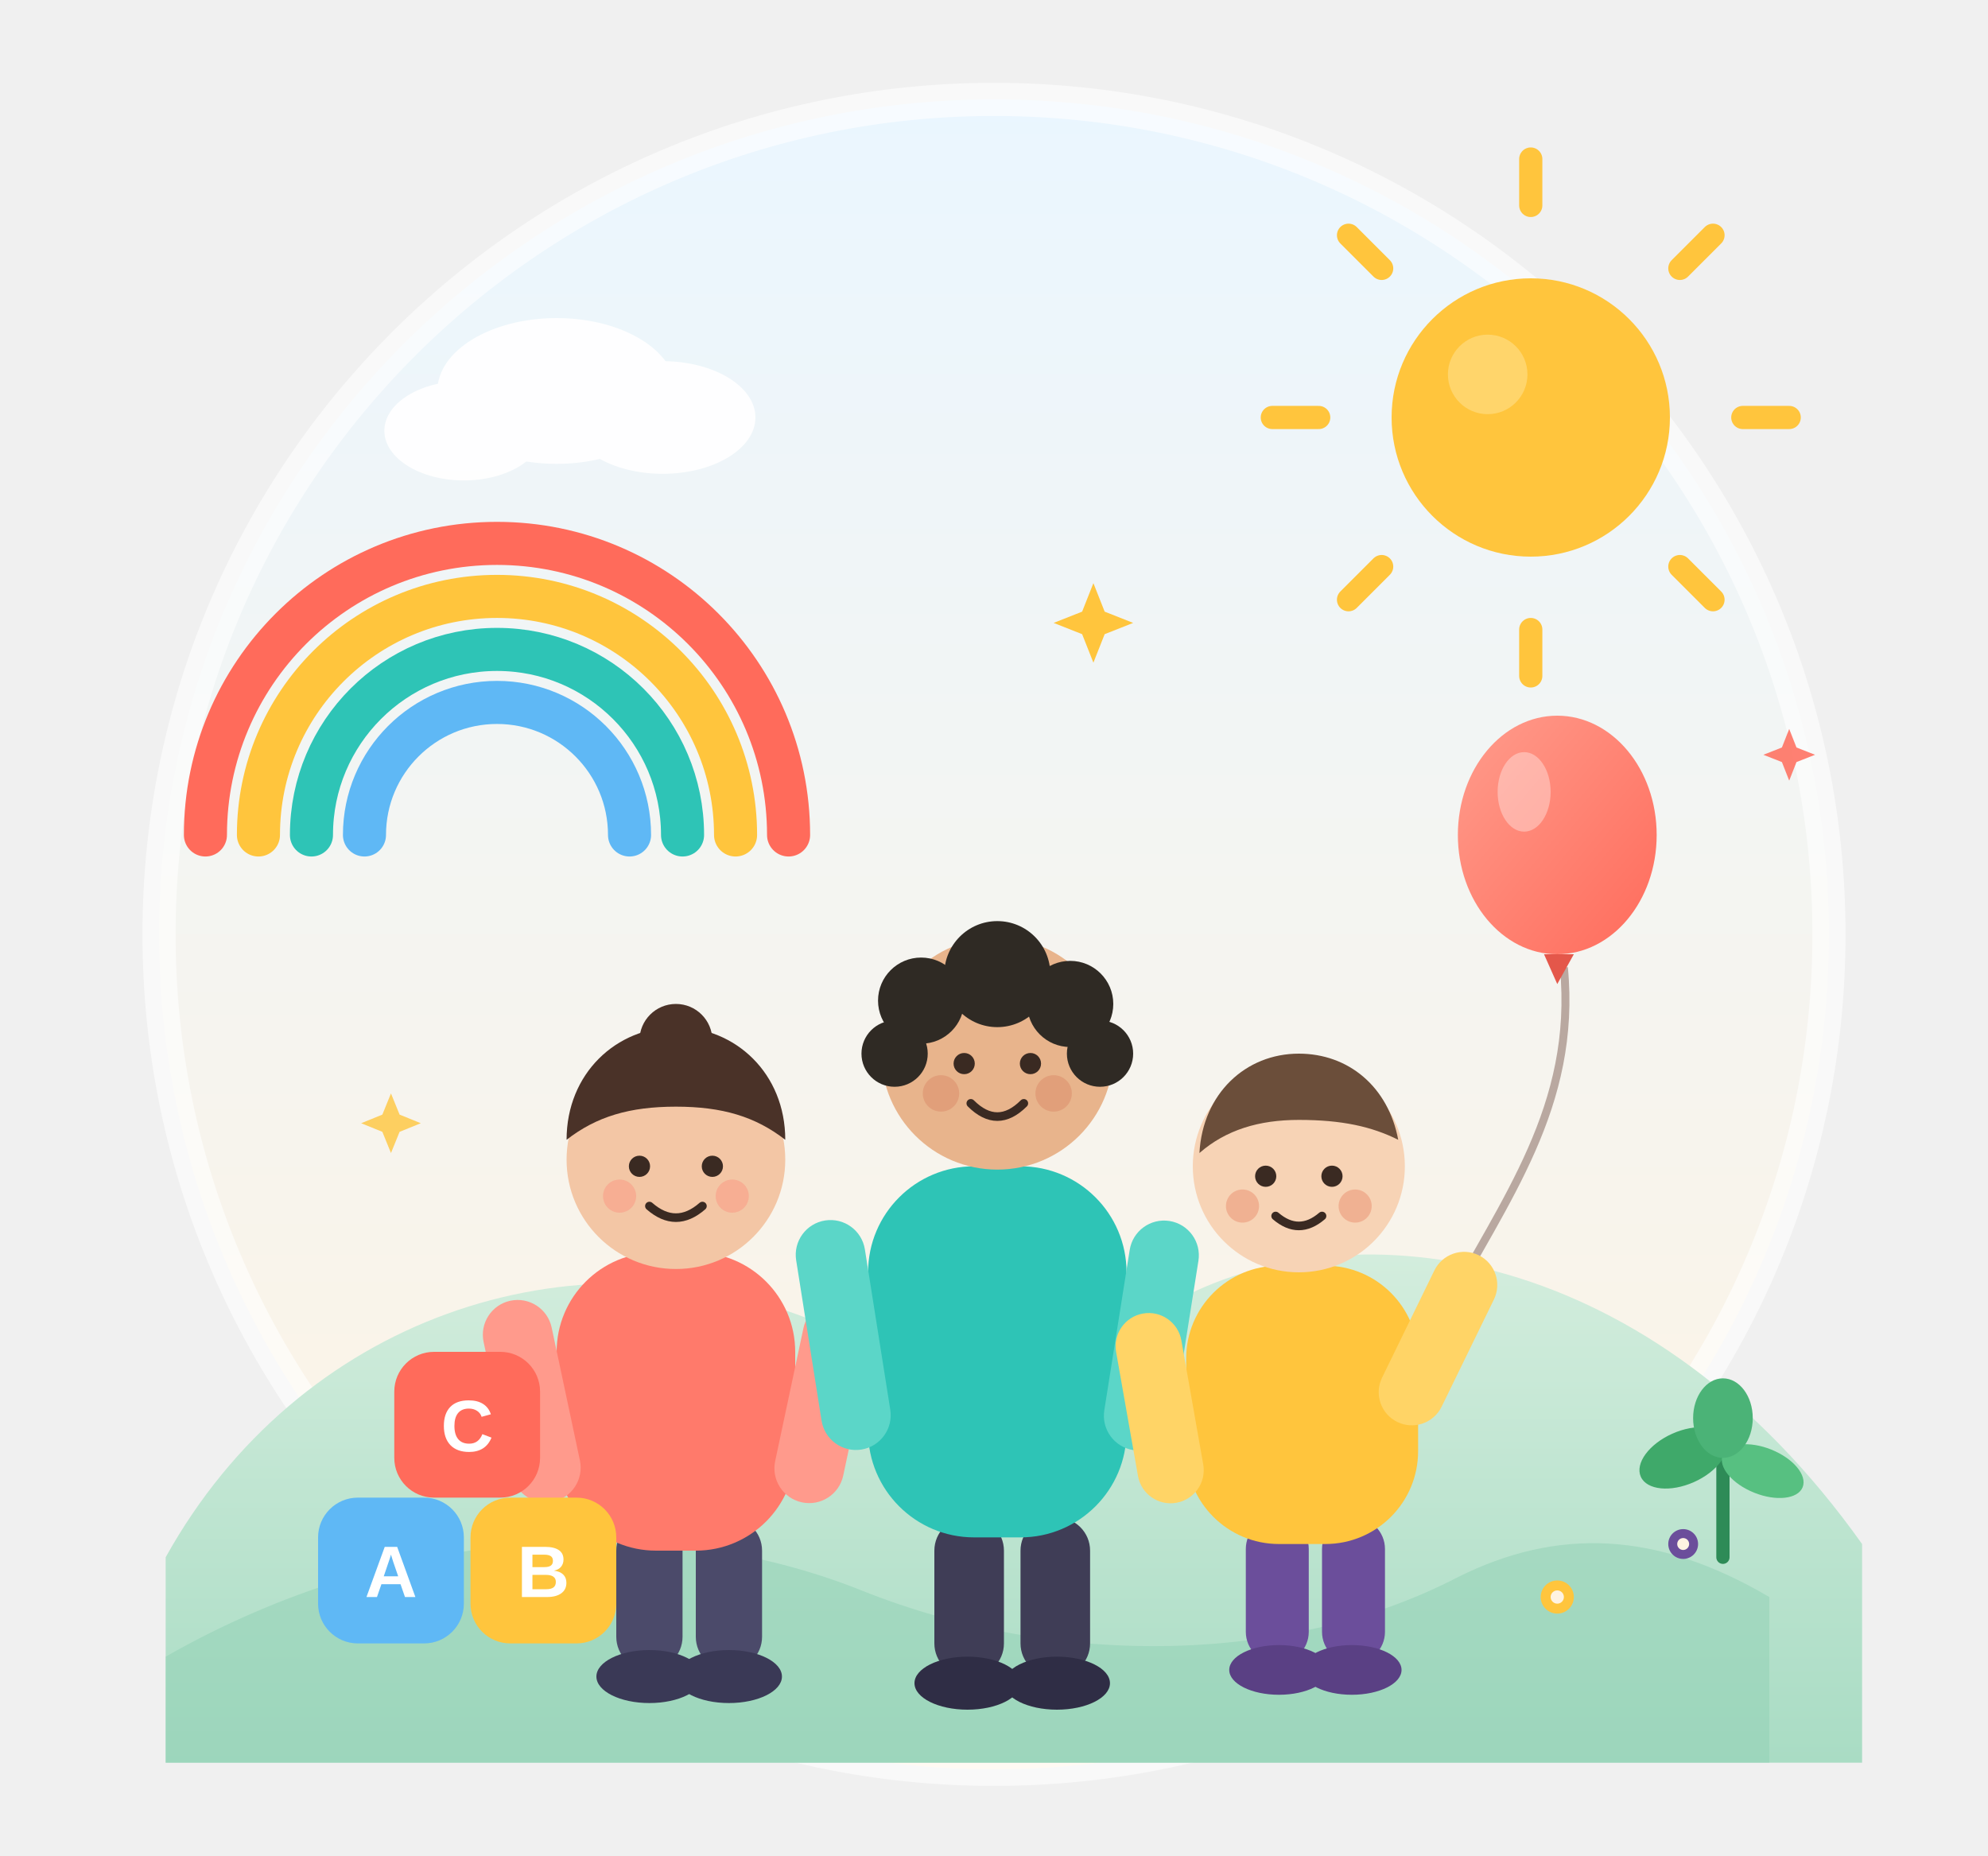
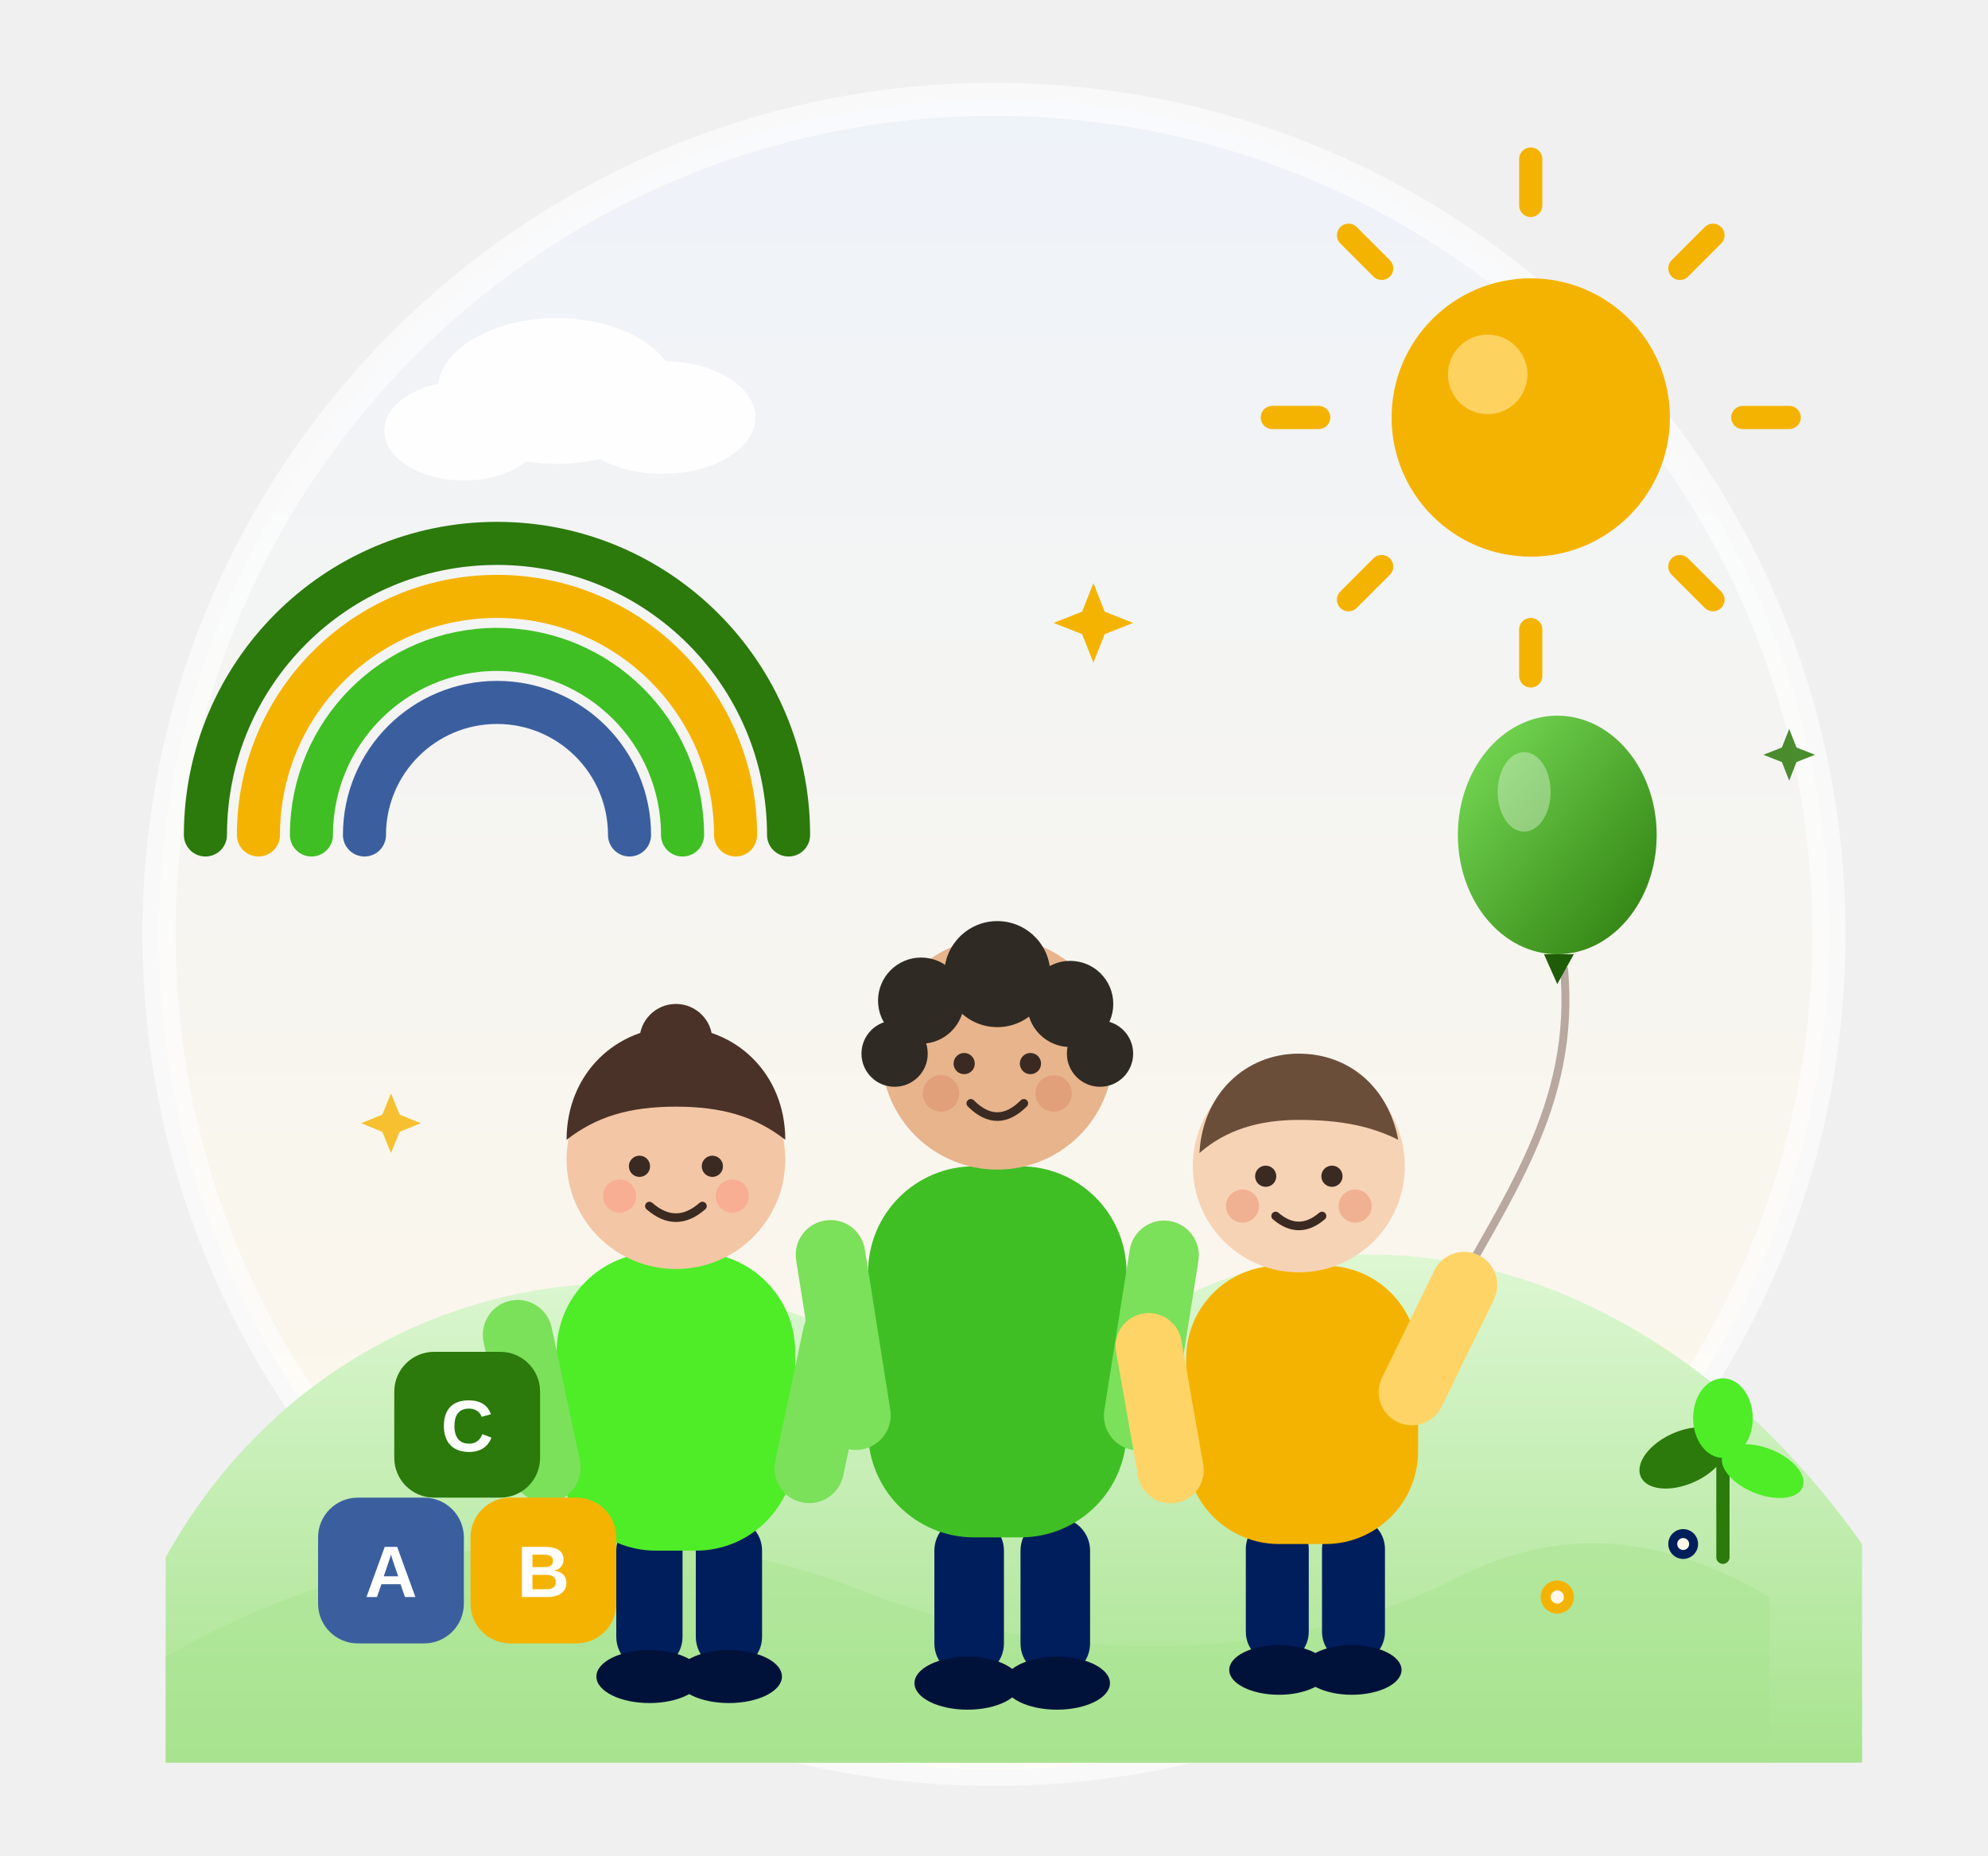
<svg xmlns="http://www.w3.org/2000/svg" viewBox="0 0 600 560" width="600" height="560" role="img" aria-labelledby="heroTitle">
  <defs>
    <linearGradient id="sky" x1="0" y1="0" x2="0" y2="1">
-       <stop offset="0" stop-color="#EAF6FF" />
-       <stop offset="1" stop-color="#FFF3E2" />
+       <stop offset="0" stop-color="#EEF2F9" />
+       <stop offset="1" stop-color="#FFF8E8" />
    </linearGradient>
    <linearGradient id="hill" x1="0" y1="0" x2="0" y2="1">
-       <stop offset="0" stop-color="#D3EDDD" />
-       <stop offset="1" stop-color="#A9DCC4" />
+       <stop offset="0" stop-color="#DDF7D3" />
+       <stop offset="1" stop-color="#A8E38F" />
    </linearGradient>
    <linearGradient id="balloon" x1="0" y1="0" x2="1" y2="1">
-       <stop offset="0" stop-color="#FF9C8C" />
-       <stop offset="1" stop-color="#FF6B5B" />
+       <stop offset="0" stop-color="#7BE05A" />
+       <stop offset="1" stop-color="#2B7A0B" />
    </linearGradient>
  </defs>
  <circle cx="300" cy="282" r="252" fill="url(#sky)" />
  <circle cx="300" cy="282" r="252" fill="none" stroke="#FFFFFF" stroke-width="10" opacity=".6" />
-   <g stroke="#FFC53D" stroke-width="7" stroke-linecap="round">
+   <g stroke="#F5B301" stroke-width="7" stroke-linecap="round">
    <path d="M462 62v-14M462 190v14M398 126h-14M526 126h14" />
    <path d="M417 81l-10-10M507 171l10 10M417 171l-10 10M507 81l10-10" />
  </g>
-   <circle cx="462" cy="126" r="42" fill="#FFC53D" />
+   <circle cx="462" cy="126" r="42" fill="#F5B301" />
  <circle cx="449" cy="113" r="12" fill="#FFD977" opacity=".8" />
  <g fill="none" stroke-linecap="round" stroke-width="13">
-     <path d="M62 252a88 88 0 0 1 176 0" stroke="#FF6B5B" />
-     <path d="M78 252a72 72 0 0 1 144 0" stroke="#FFC53D" />
-     <path d="M94 252a56 56 0 0 1 112 0" stroke="#2EC4B6" />
-     <path d="M110 252a40 40 0 0 1 80 0" stroke="#5FB8F5" />
+     <path d="M62 252a88 88 0 0 1 176 0" stroke="#2B7A0B" />
+     <path d="M78 252a72 72 0 0 1 144 0" stroke="#F5B301" />
+     <path d="M94 252a56 56 0 0 1 112 0" stroke="#3FBF24" />
+     <path d="M110 252a40 40 0 0 1 80 0" stroke="#3B5F9E" />
  </g>
  <g fill="#FFFFFF" opacity=".92">
    <ellipse cx="168" cy="118" rx="36" ry="22" />
    <ellipse cx="200" cy="126" rx="28" ry="17" />
    <ellipse cx="140" cy="130" rx="24" ry="15" />
  </g>
  <path d="M50 470c40-72 122-100 194-72 40 16 72 16 112-6 54-28 142-16 206 74v66H50z" fill="url(#hill)" />
-   <path d="M50 500c70-40 150-44 210-20 60 24 130 22 180-4 30-15 60-14 94 6v50H50z" fill="#8FD0B4" opacity=".5" />
+   <path d="M50 500c70-40 150-44 210-20 60 24 130 22 180-4 30-15 60-14 94 6v50H50z" fill="#A8E38F" opacity=".5" />
  <g>
-     <circle cx="126" cy="470" r="6" fill="#FF6B5B" />
-     <circle cx="126" cy="470" r="2.4" fill="#FFF3E2" />
-     <circle cx="470" cy="482" r="5" fill="#FFC53D" />
-     <circle cx="470" cy="482" r="2" fill="#FFF3E2" />
-     <circle cx="508" cy="466" r="4.5" fill="#6B4E9B" />
-     <circle cx="508" cy="466" r="1.8" fill="#FFF3E2" />
+     <circle cx="126" cy="470" r="6" fill="#2B7A0B" />
+     <circle cx="126" cy="470" r="2.4" fill="#FFF8E8" />
+     <circle cx="470" cy="482" r="5" fill="#F5B301" />
+     <circle cx="470" cy="482" r="2" fill="#FFF8E8" />
+     <circle cx="508" cy="466" r="4.5" fill="#001E5C" />
+     <circle cx="508" cy="466" r="1.8" fill="#FFF8E8" />
  </g>
  <path d="M436 396c18-34 40-62 36-104" fill="none" stroke="#B9A8A0" stroke-width="2.4" />
  <ellipse cx="470" cy="252" rx="30" ry="36" fill="url(#balloon)" />
  <ellipse cx="460" cy="239" rx="8" ry="12" fill="#FFFFFF" opacity=".35" />
-   <path d="M466 288l4 9 5-9z" fill="#E4574A" />
+   <path d="M466 288l4 9 5-9z" fill="#1F5C07" />
  <g>
-     <rect x="186" y="458" width="20" height="46" rx="10" fill="#4B4A6A" />
-     <rect x="210" y="458" width="20" height="46" rx="10" fill="#4B4A6A" />
-     <ellipse cx="196" cy="506" rx="16" ry="8" fill="#3A3956" />
-     <ellipse cx="220" cy="506" rx="16" ry="8" fill="#3A3956" />
-     <rect x="168" y="378" width="72" height="90" rx="30" fill="#FF7A6B" />
-     <rect x="150" y="392" width="21" height="62" rx="10.5" fill="#FF9A8C" transform="rotate(-12 160 423)" />
-     <rect x="238" y="392" width="21" height="62" rx="10.5" fill="#FF9A8C" transform="rotate(12 248 423)" />
+     <rect x="186" y="458" width="20" height="46" rx="10" fill="#001E5C" />
+     <rect x="210" y="458" width="20" height="46" rx="10" fill="#001E5C" />
+     <ellipse cx="196" cy="506" rx="16" ry="8" fill="#00123A" />
+     <ellipse cx="220" cy="506" rx="16" ry="8" fill="#00123A" />
+     <rect x="168" y="378" width="72" height="90" rx="30" fill="#4EED28" />
+     <rect x="150" y="392" width="21" height="62" rx="10.5" fill="#7BE05A" transform="rotate(-12 160 423)" />
+     <rect x="238" y="392" width="21" height="62" rx="10.5" fill="#7BE05A" transform="rotate(12 248 423)" />
    <circle cx="204" cy="350" r="33" fill="#F3C6A5" />
    <path d="M171 344c0-20 15-34 33-34s33 14 33 34c-9-7-19-10-33-10s-24 3-33 10z" fill="#4A3228" />
    <circle cx="204" cy="314" r="11" fill="#4A3228" />
    <circle cx="193" cy="352" r="3.2" fill="#3A2A22" />
    <circle cx="215" cy="352" r="3.2" fill="#3A2A22" />
    <path d="M196 364q8 7 16 0" fill="none" stroke="#3A2A22" stroke-width="2.6" stroke-linecap="round" />
    <circle cx="187" cy="361" r="5" fill="#F7A78F" opacity=".8" />
    <circle cx="221" cy="361" r="5" fill="#F7A78F" opacity=".8" />
  </g>
  <g>
-     <rect x="282" y="458" width="21" height="48" rx="10" fill="#3F3D56" />
-     <rect x="308" y="458" width="21" height="48" rx="10" fill="#3F3D56" />
-     <ellipse cx="292" cy="508" rx="16" ry="8" fill="#2F2D45" />
-     <ellipse cx="319" cy="508" rx="16" ry="8" fill="#2F2D45" />
-     <rect x="262" y="352" width="78" height="112" rx="32" fill="#2EC4B6" />
-     <rect x="244" y="368" width="21" height="70" rx="10.5" fill="#5BD6C8" transform="rotate(-9 254 403)" />
-     <rect x="337" y="368" width="21" height="70" rx="10.5" fill="#5BD6C8" transform="rotate(9 347 403)" />
+     <rect x="282" y="458" width="21" height="48" rx="10" fill="#001E5C" />
+     <rect x="308" y="458" width="21" height="48" rx="10" fill="#001E5C" />
+     <ellipse cx="292" cy="508" rx="16" ry="8" fill="#00123A" />
+     <ellipse cx="319" cy="508" rx="16" ry="8" fill="#00123A" />
+     <rect x="262" y="352" width="78" height="112" rx="32" fill="#3FBF24" />
+     <rect x="244" y="368" width="21" height="70" rx="10.5" fill="#7BE05A" transform="rotate(-9 254 403)" />
+     <rect x="337" y="368" width="21" height="70" rx="10.5" fill="#7BE05A" transform="rotate(9 347 403)" />
    <circle cx="301" cy="318" r="35" fill="#E8B48C" />
    <g fill="#2F2A24">
      <circle cx="278" cy="302" r="13" />
      <circle cx="301" cy="294" r="16" />
      <circle cx="323" cy="303" r="13" />
      <circle cx="270" cy="318" r="10" />
      <circle cx="332" cy="318" r="10" />
    </g>
    <circle cx="291" cy="321" r="3.2" fill="#3A2A22" />
    <circle cx="311" cy="321" r="3.2" fill="#3A2A22" />
    <path d="M293 333q8 8 16 0" fill="none" stroke="#3A2A22" stroke-width="2.6" stroke-linecap="round" />
    <circle cx="284" cy="330" r="5.5" fill="#E09A76" opacity=".8" />
    <circle cx="318" cy="330" r="5.5" fill="#E09A76" opacity=".8" />
  </g>
  <g>
-     <rect x="376" y="458" width="19" height="44" rx="9.5" fill="#6B4E9B" />
-     <rect x="399" y="458" width="19" height="44" rx="9.5" fill="#6B4E9B" />
-     <ellipse cx="386" cy="504" rx="15" ry="7.5" fill="#5A4084" />
-     <ellipse cx="408" cy="504" rx="15" ry="7.5" fill="#5A4084" />
-     <rect x="358" y="382" width="70" height="84" rx="28" fill="#FFC53D" />
+     <rect x="376" y="458" width="19" height="44" rx="9.5" fill="#001E5C" />
+     <rect x="399" y="458" width="19" height="44" rx="9.5" fill="#001E5C" />
+     <ellipse cx="386" cy="504" rx="15" ry="7.5" fill="#00123A" />
+     <ellipse cx="408" cy="504" rx="15" ry="7.5" fill="#00123A" />
+     <rect x="358" y="382" width="70" height="84" rx="28" fill="#F5B301" />
    <rect x="340" y="396" width="20" height="58" rx="10" fill="#FFD466" transform="rotate(-10 350 425)" />
    <rect x="424" y="376" width="20" height="56" rx="10" fill="#FFD466" transform="rotate(26 434 404)" />
    <circle cx="392" cy="352" r="32" fill="#F7D3B5" />
    <path d="M362 348c1-18 14-30 30-30 15 0 27 10 30 26-8-4-17-6-30-6-12 0-22 3-30 10z" fill="#6B4E3A" />
    <circle cx="382" cy="355" r="3.2" fill="#3A2A22" />
    <circle cx="402" cy="355" r="3.2" fill="#3A2A22" />
    <path d="M385 367q7 6 14 0" fill="none" stroke="#3A2A22" stroke-width="2.6" stroke-linecap="round" />
    <circle cx="375" cy="364" r="5" fill="#EFA98A" opacity=".8" />
    <circle cx="409" cy="364" r="5" fill="#EFA98A" opacity=".8" />
  </g>
  <g>
-     <rect x="96" y="452" width="44" height="44" rx="12" fill="#5FB8F5" />
-     <rect x="142" y="452" width="44" height="44" rx="12" fill="#FFC53D" />
-     <rect x="119" y="408" width="44" height="44" rx="12" fill="#FF6B5B" />
+     <rect x="96" y="452" width="44" height="44" rx="12" fill="#3B5F9E" />
+     <rect x="142" y="452" width="44" height="44" rx="12" fill="#F5B301" />
+     <rect x="119" y="408" width="44" height="44" rx="12" fill="#2B7A0B" />
    <g font-family="Nunito, Arial, sans-serif" font-size="22" font-weight="800" fill="#FFFFFF" text-anchor="middle">
      <text x="118" y="482">A</text>
      <text x="164" y="482">B</text>
      <text x="141" y="438">C</text>
    </g>
  </g>
  <g>
-     <path d="M520 470v-34" stroke="#2E8B57" stroke-width="4" stroke-linecap="round" />
-     <ellipse cx="508" cy="440" rx="14" ry="8" fill="#3FA96A" transform="rotate(-24 508 440)" />
-     <ellipse cx="532" cy="444" rx="13" ry="7" fill="#57C081" transform="rotate(22 532 444)" />
-     <ellipse cx="520" cy="428" rx="9" ry="12" fill="#4BB377" />
+     <path d="M520 470v-34" stroke="#2B7A0B" stroke-width="4" stroke-linecap="round" />
+     <ellipse cx="508" cy="440" rx="14" ry="8" fill="#2B7A0B" transform="rotate(-24 508 440)" />
+     <ellipse cx="532" cy="444" rx="13" ry="7" fill="#4EED28" transform="rotate(22 532 444)" />
+     <ellipse cx="520" cy="428" rx="9" ry="12" fill="#4EED28" />
  </g>
-   <g fill="#FFC53D">
+   <g fill="#F5B301">
    <path d="M330 176l3.4 8.6 8.6 3.4-8.6 3.4-3.4 8.6-3.4-8.6-8.6-3.4 8.6-3.4z" />
    <path d="M118 330l2.6 6.4 6.4 2.6-6.4 2.6-2.6 6.4-2.6-6.4-6.4-2.6 6.4-2.6z" opacity=".8" />
  </g>
-   <g fill="#FF6B5B">
+   <g fill="#2B7A0B">
    <path d="M540 220l2.2 5.6 5.6 2.2-5.6 2.2-2.2 5.6-2.2-5.6-5.6-2.2 5.6-2.2z" opacity=".85" />
  </g>
</svg>
